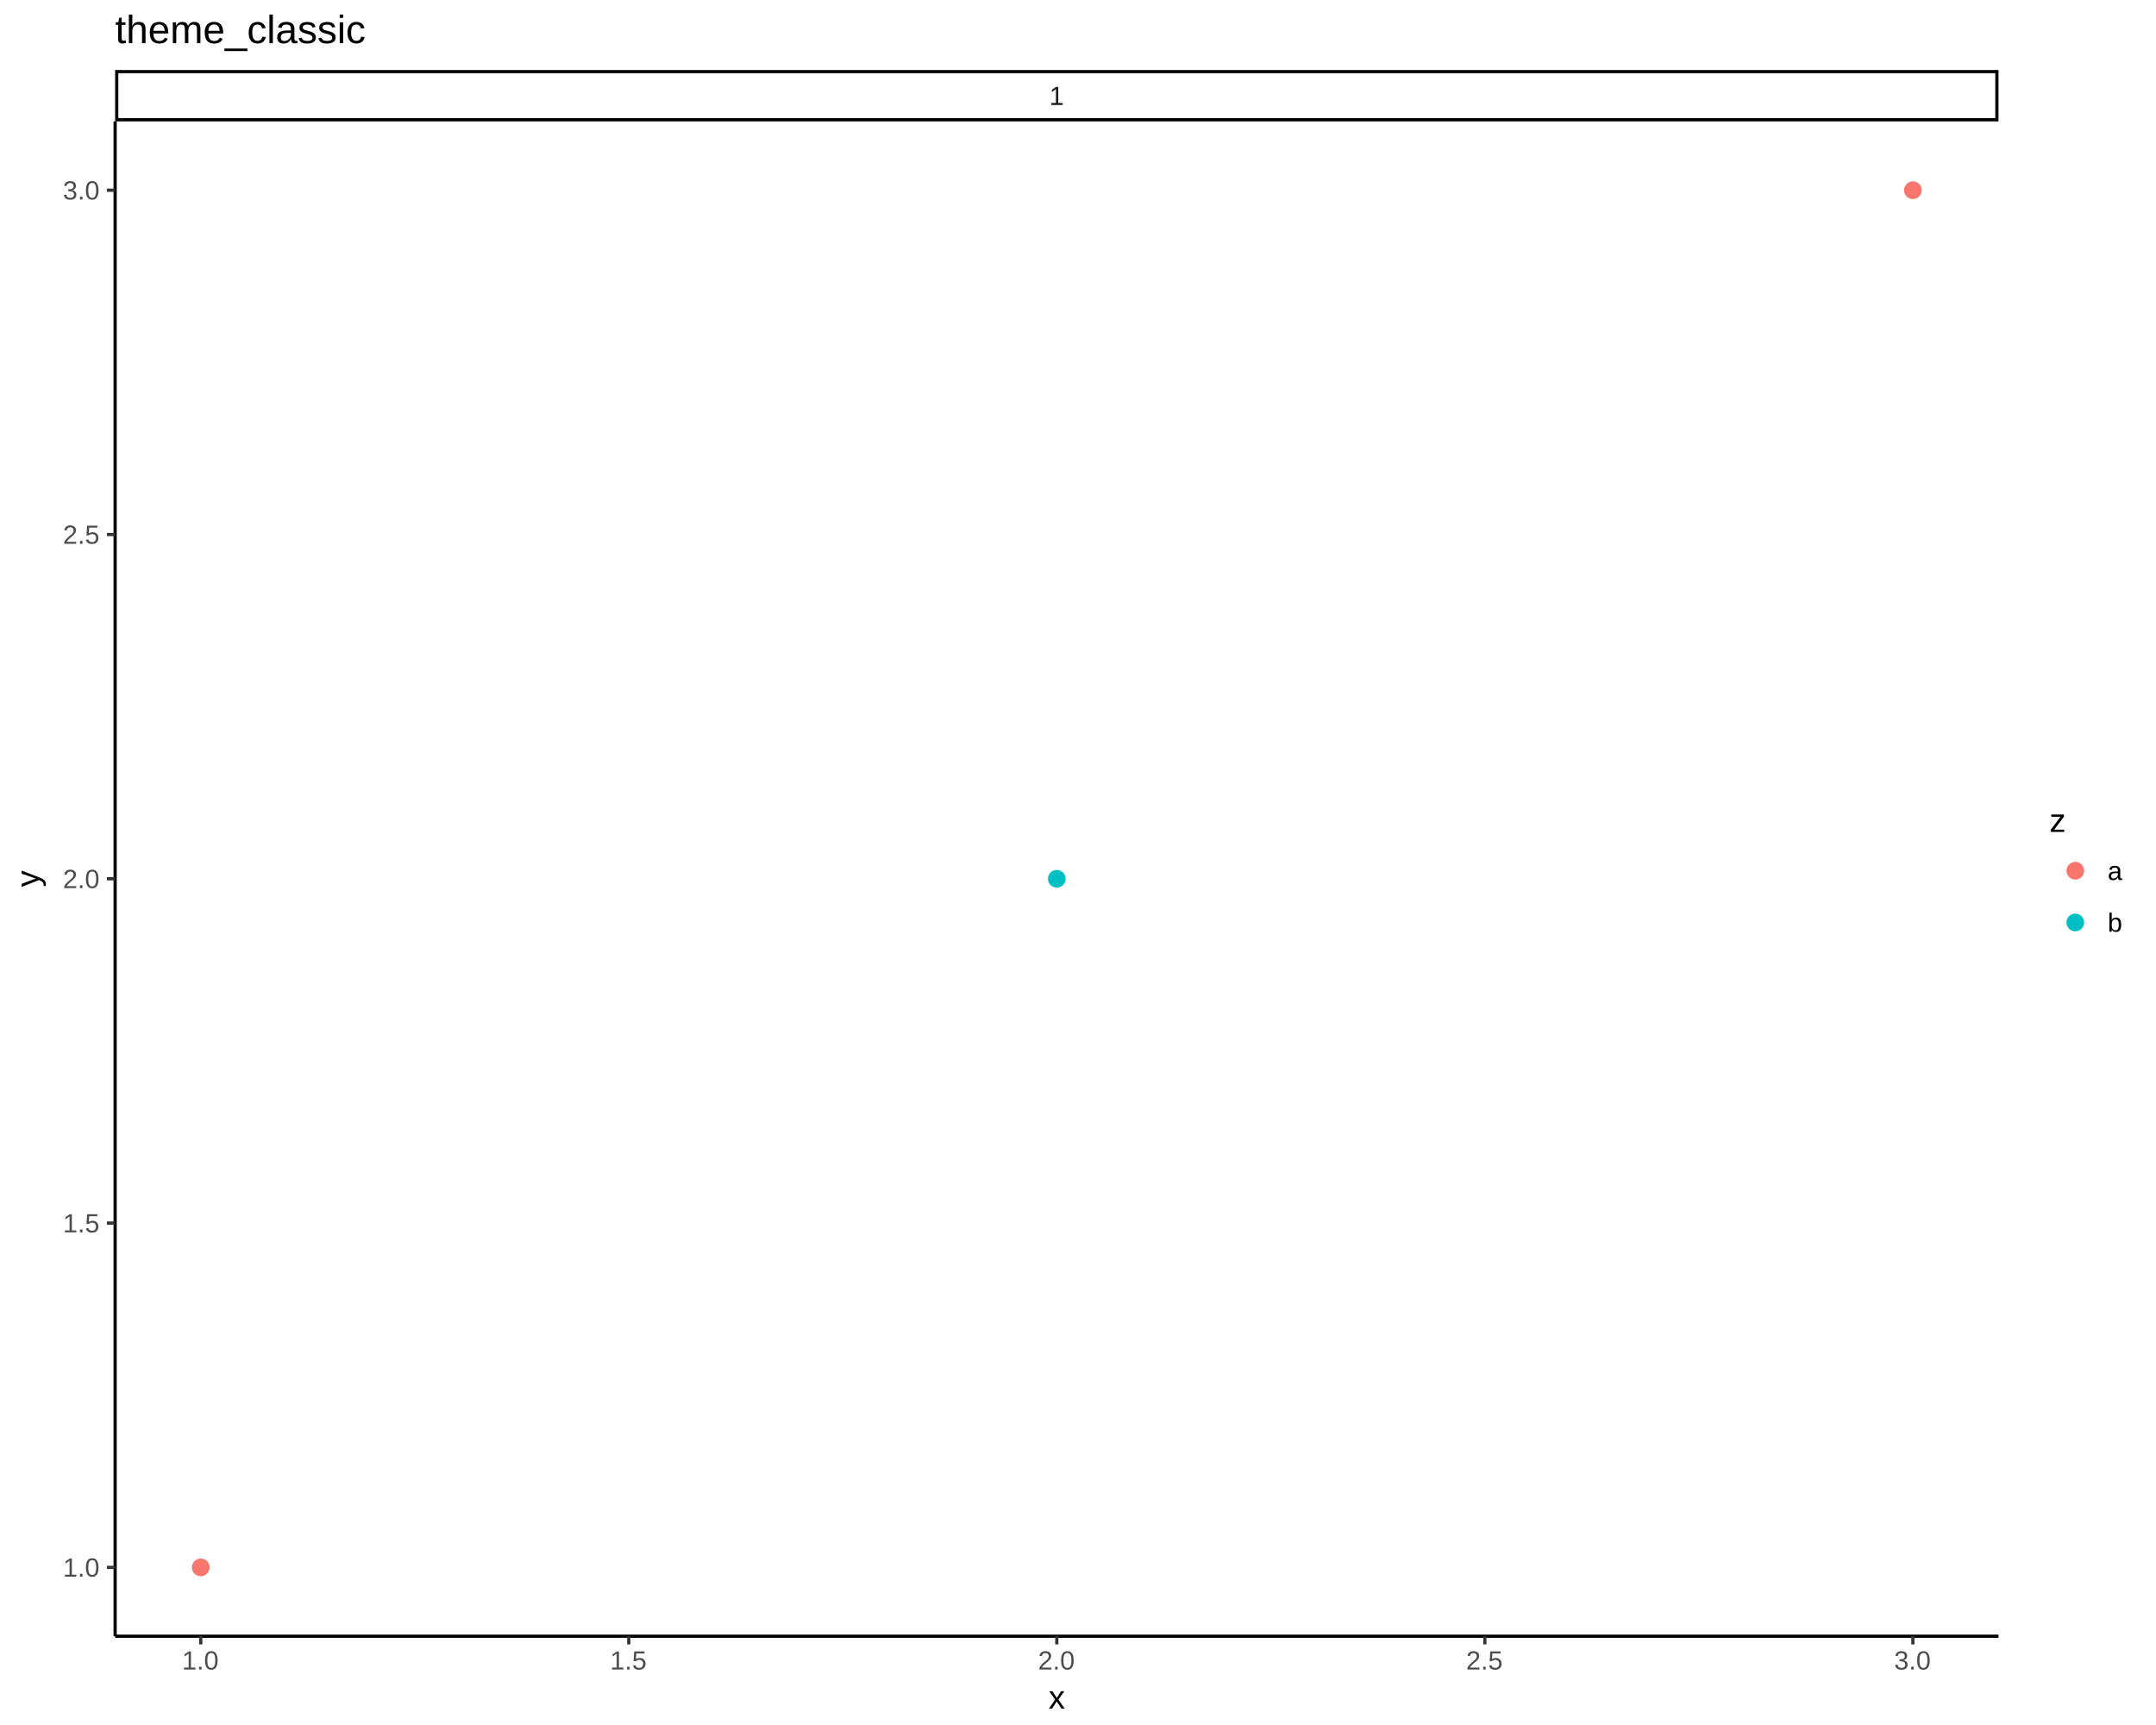
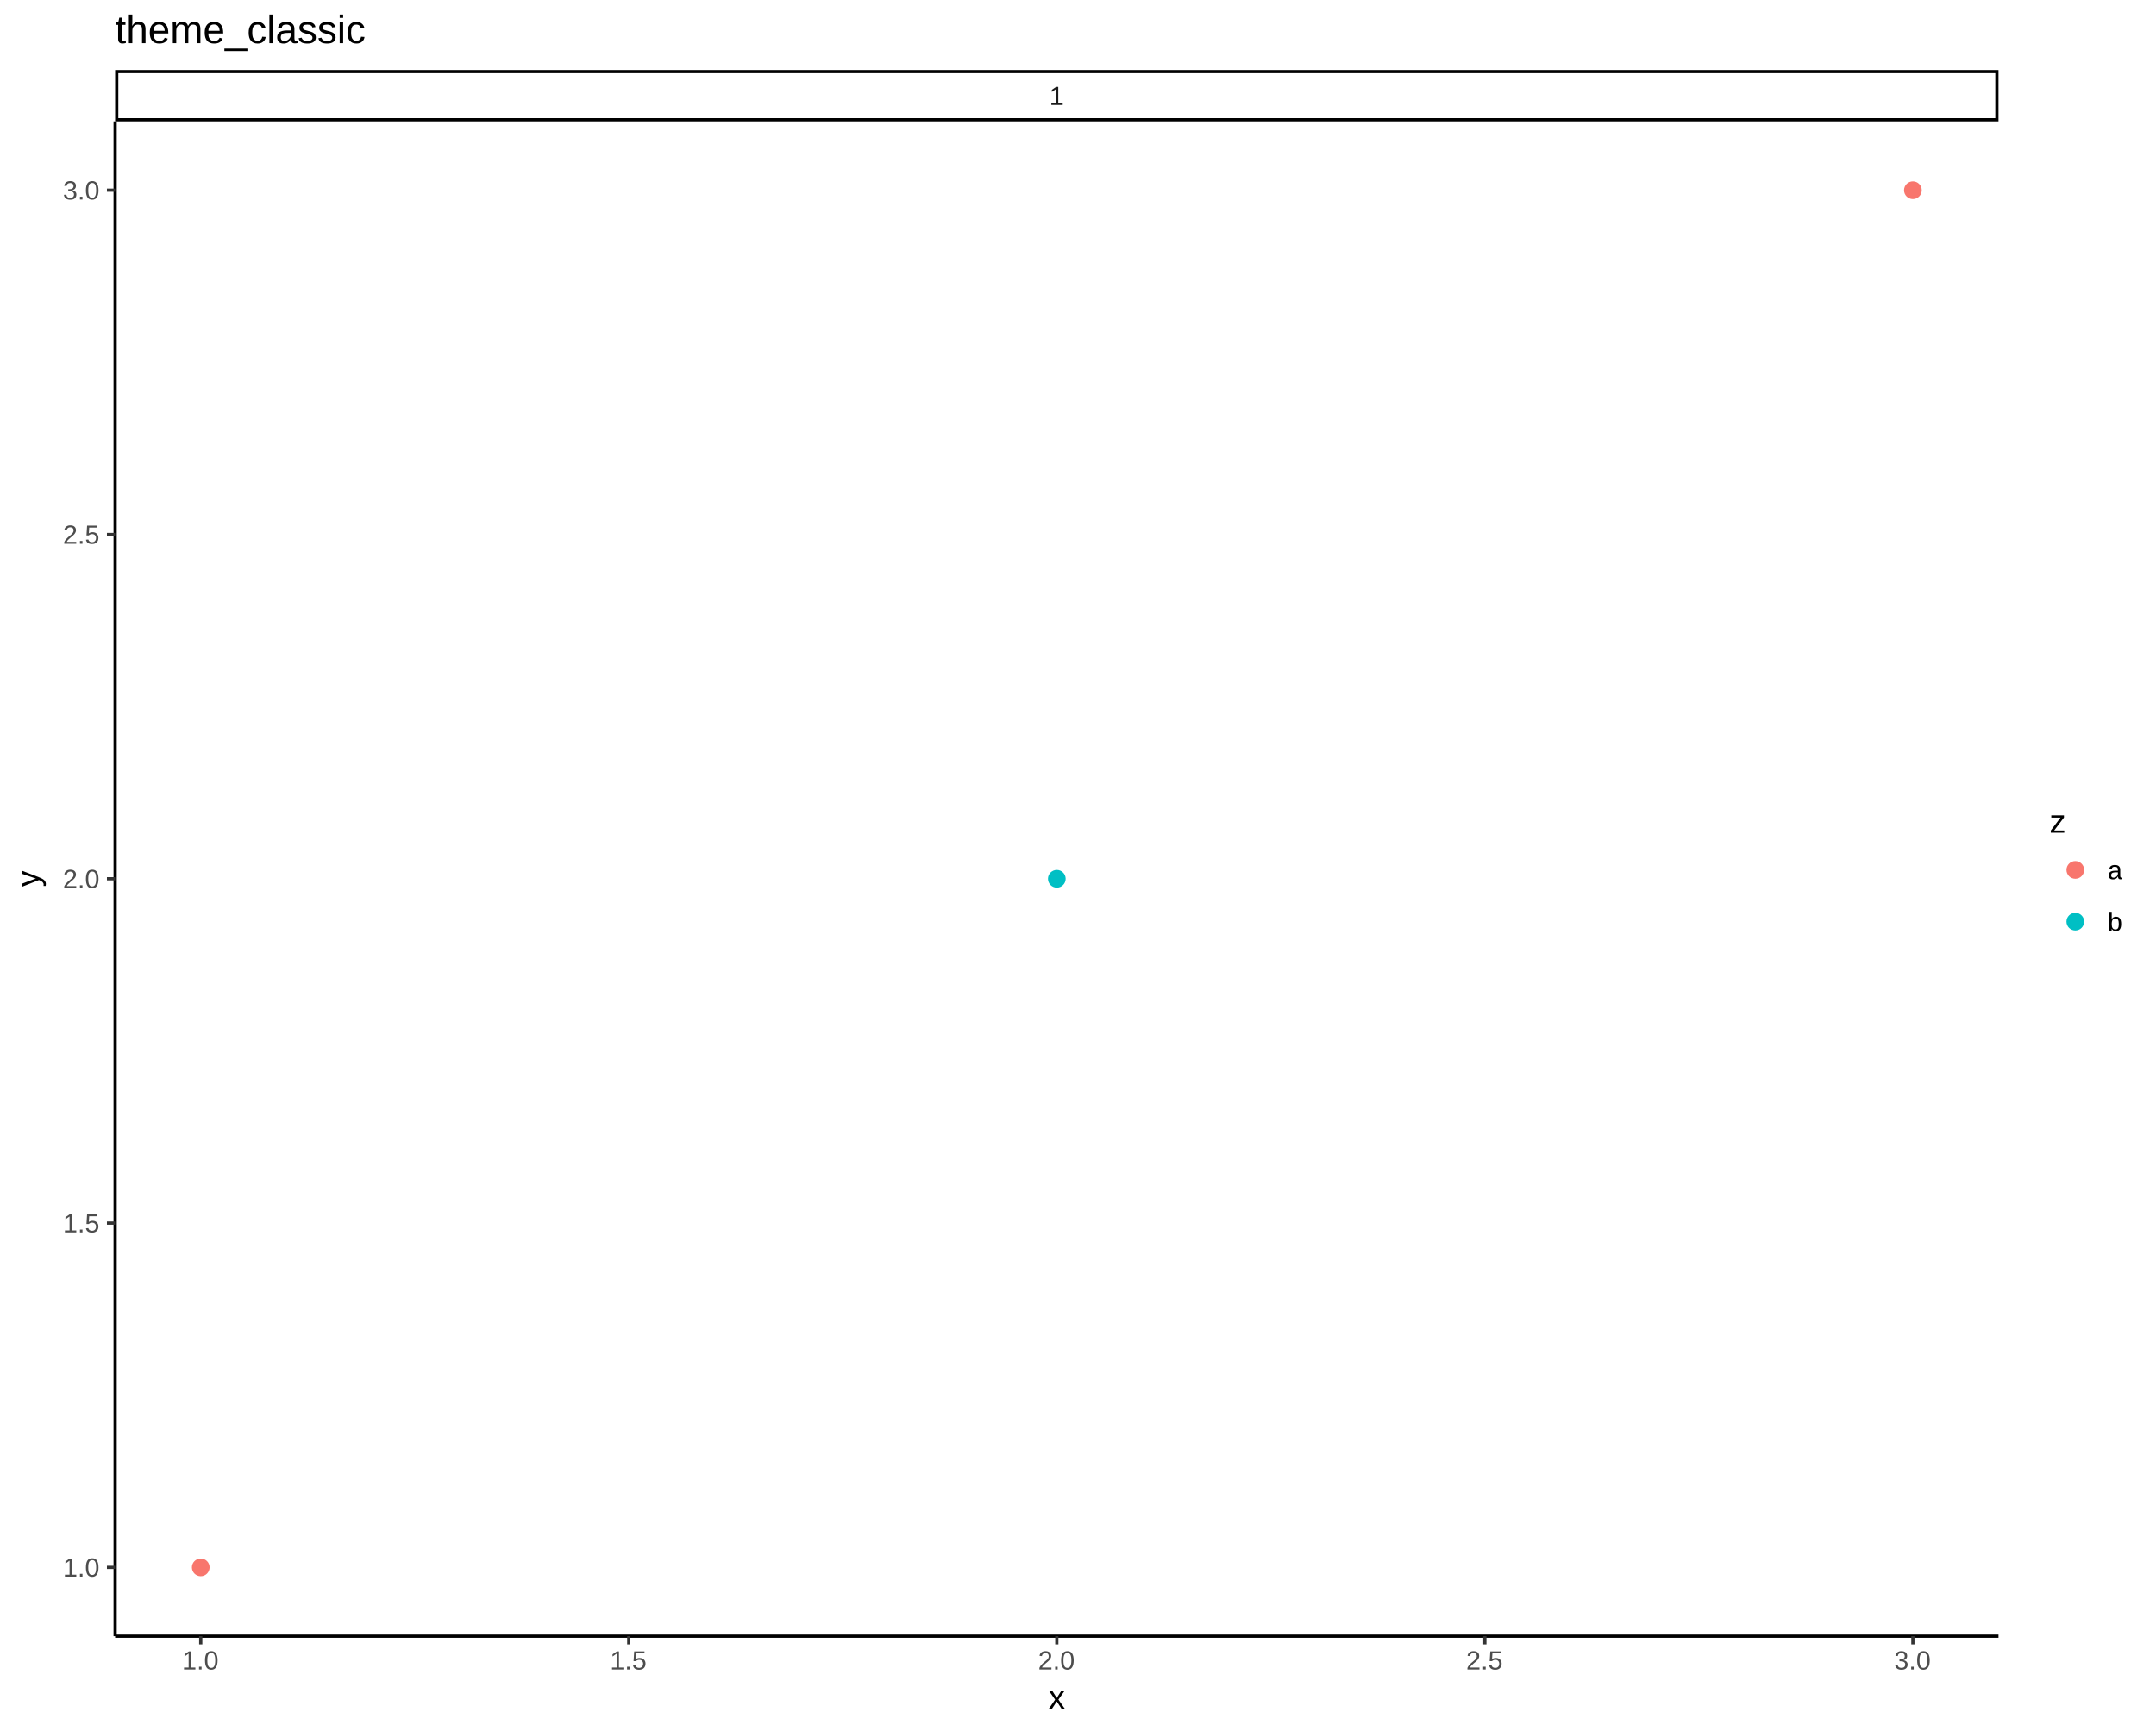
<svg xmlns="http://www.w3.org/2000/svg" viewBox="0 0 720.00 576.00">
  <defs>
    <style type="text/css">
    line, polyline, polygon, path, rect, circle {
      fill: none;
      stroke: #000000;
      stroke-linecap: round;
      stroke-linejoin: round;
      stroke-miterlimit: 10.00;
    }
  </style>
  </defs>
  <rect width="100%" height="100%" style="stroke: none; fill: #FFFFFF;" />
  <rect x="0.00" y="0.00" width="720.00" height="576.00" style="stroke-width: 1.07; stroke: #FFFFFF; fill: #FFFFFF;" />
  <defs>
    <clipPath id="cpMzguNDV8NjY3LjQwfDU0Ni4zNnw0MC41Mw==">
      <rect x="38.45" y="40.53" width="628.95" height="505.83" />
    </clipPath>
  </defs>
  <rect x="38.45" y="40.53" width="628.95" height="505.83" style="stroke-width: 1.07; stroke: none; fill: #FFFFFF;" clip-path="url(#cpMzguNDV8NjY3LjQwfDU0Ni4zNnw0MC41Mw==)" />
  <circle cx="67.04" cy="523.37" r="1.95pt" style="stroke-width: 0.71; stroke: #F8766D; fill: #F8766D;" clip-path="url(#cpMzguNDV8NjY3LjQwfDU0Ni4zNnw0MC41Mw==)" />
  <circle cx="352.92" cy="293.44" r="1.95pt" style="stroke-width: 0.71; stroke: #00BFC4; fill: #00BFC4;" clip-path="url(#cpMzguNDV8NjY3LjQwfDU0Ni4zNnw0MC41Mw==)" />
  <circle cx="638.81" cy="63.52" r="1.95pt" style="stroke-width: 0.71; stroke: #F8766D; fill: #F8766D;" clip-path="url(#cpMzguNDV8NjY3LjQwfDU0Ni4zNnw0MC41Mw==)" />
  <defs>
    <clipPath id="cpMC4wMHw3MjAuMDB8NTc2LjAwfDAuMDA=">
      <rect x="0.00" y="0.00" width="720.00" height="576.00" />
    </clipPath>
  </defs>
  <defs>
    <clipPath id="cpMzguNDV8NjY3LjQwfDQwLjUzfDIzLjM4">
      <rect x="38.45" y="23.38" width="628.95" height="17.15" />
    </clipPath>
  </defs>
  <rect x="38.45" y="23.38" width="628.95" height="17.15" style="stroke-width: 2.13; fill: #FFFFFF;" clip-path="url(#cpMzguNDV8NjY3LjQwfDQwLjUzfDIzLjM4)" />
  <g clip-path="url(#cpMzguNDV8NjY3LjQwfDQwLjUzfDIzLjM4)">
    <text x="350.42" y="35.05" style="font-size: 8.80px; fill: #1A1A1A; font-family: Liberation Sans;" textLength="5.01px" lengthAdjust="spacingAndGlyphs">1</text>
  </g>
  <defs>
    <clipPath id="cpMC4wMHw3MjAuMDB8NTc2LjAwfDAuMDA=">
      <rect x="0.00" y="0.00" width="720.00" height="576.00" />
    </clipPath>
  </defs>
  <polyline points="38.45,546.36 667.40,546.36 " style="stroke-width: 1.07; stroke-linecap: butt;" clip-path="url(#cpMC4wMHw3MjAuMDB8NTc2LjAwfDAuMDA=)" />
  <polyline points="67.04,549.10 67.04,546.36 " style="stroke-width: 1.07; stroke: #333333; stroke-linecap: butt;" clip-path="url(#cpMC4wMHw3MjAuMDB8NTc2LjAwfDAuMDA=)" />
  <polyline points="209.98,549.10 209.98,546.36 " style="stroke-width: 1.07; stroke: #333333; stroke-linecap: butt;" clip-path="url(#cpMC4wMHw3MjAuMDB8NTc2LjAwfDAuMDA=)" />
  <polyline points="352.92,549.10 352.92,546.36 " style="stroke-width: 1.07; stroke: #333333; stroke-linecap: butt;" clip-path="url(#cpMC4wMHw3MjAuMDB8NTc2LjAwfDAuMDA=)" />
  <polyline points="495.87,549.10 495.87,546.36 " style="stroke-width: 1.07; stroke: #333333; stroke-linecap: butt;" clip-path="url(#cpMC4wMHw3MjAuMDB8NTc2LjAwfDAuMDA=)" />
  <polyline points="638.81,549.10 638.81,546.36 " style="stroke-width: 1.07; stroke: #333333; stroke-linecap: butt;" clip-path="url(#cpMC4wMHw3MjAuMDB8NTc2LjAwfDAuMDA=)" />
  <g clip-path="url(#cpMC4wMHw3MjAuMDB8NTc2LjAwfDAuMDA=)">
    <text x="60.78" y="557.48" style="font-size: 8.80px; fill: #4D4D4D; font-family: Liberation Sans;" textLength="12.51px" lengthAdjust="spacingAndGlyphs">1.0</text>
  </g>
  <g clip-path="url(#cpMC4wMHw3MjAuMDB8NTc2LjAwfDAuMDA=)">
    <text x="203.72" y="557.48" style="font-size: 8.80px; fill: #4D4D4D; font-family: Liberation Sans;" textLength="12.51px" lengthAdjust="spacingAndGlyphs">1.5</text>
  </g>
  <g clip-path="url(#cpMC4wMHw3MjAuMDB8NTc2LjAwfDAuMDA=)">
    <text x="346.67" y="557.48" style="font-size: 8.80px; fill: #4D4D4D; font-family: Liberation Sans;" textLength="12.51px" lengthAdjust="spacingAndGlyphs">2.0</text>
  </g>
  <g clip-path="url(#cpMC4wMHw3MjAuMDB8NTc2LjAwfDAuMDA=)">
    <text x="489.61" y="557.48" style="font-size: 8.80px; fill: #4D4D4D; font-family: Liberation Sans;" textLength="12.51px" lengthAdjust="spacingAndGlyphs">2.5</text>
  </g>
  <g clip-path="url(#cpMC4wMHw3MjAuMDB8NTc2LjAwfDAuMDA=)">
    <text x="632.55" y="557.48" style="font-size: 8.80px; fill: #4D4D4D; font-family: Liberation Sans;" textLength="12.51px" lengthAdjust="spacingAndGlyphs">3.0</text>
  </g>
  <polyline points="38.45,546.36 38.45,40.53 " style="stroke-width: 1.07; stroke-linecap: butt;" clip-path="url(#cpMC4wMHw3MjAuMDB8NTc2LjAwfDAuMDA=)" />
  <g clip-path="url(#cpMC4wMHw3MjAuMDB8NTc2LjAwfDAuMDA=)">
    <text x="21.01" y="526.46" style="font-size: 8.80px; fill: #4D4D4D; font-family: Liberation Sans;" textLength="12.51px" lengthAdjust="spacingAndGlyphs">1.0</text>
  </g>
  <g clip-path="url(#cpMC4wMHw3MjAuMDB8NTc2LjAwfDAuMDA=)">
    <text x="21.01" y="411.50" style="font-size: 8.80px; fill: #4D4D4D; font-family: Liberation Sans;" textLength="12.51px" lengthAdjust="spacingAndGlyphs">1.5</text>
  </g>
  <g clip-path="url(#cpMC4wMHw3MjAuMDB8NTc2LjAwfDAuMDA=)">
    <text x="21.01" y="296.54" style="font-size: 8.80px; fill: #4D4D4D; font-family: Liberation Sans;" textLength="12.51px" lengthAdjust="spacingAndGlyphs">2.0</text>
  </g>
  <g clip-path="url(#cpMC4wMHw3MjAuMDB8NTc2LjAwfDAuMDA=)">
    <text x="21.01" y="181.58" style="font-size: 8.80px; fill: #4D4D4D; font-family: Liberation Sans;" textLength="12.51px" lengthAdjust="spacingAndGlyphs">2.5</text>
  </g>
  <g clip-path="url(#cpMC4wMHw3MjAuMDB8NTc2LjAwfDAuMDA=)">
    <text x="21.01" y="66.62" style="font-size: 8.80px; fill: #4D4D4D; font-family: Liberation Sans;" textLength="12.51px" lengthAdjust="spacingAndGlyphs">3.0</text>
  </g>
  <polyline points="35.71,523.37 38.45,523.37 " style="stroke-width: 1.07; stroke: #333333; stroke-linecap: butt;" clip-path="url(#cpMC4wMHw3MjAuMDB8NTc2LjAwfDAuMDA=)" />
  <polyline points="35.71,408.41 38.45,408.41 " style="stroke-width: 1.07; stroke: #333333; stroke-linecap: butt;" clip-path="url(#cpMC4wMHw3MjAuMDB8NTc2LjAwfDAuMDA=)" />
  <polyline points="35.71,293.44 38.45,293.44 " style="stroke-width: 1.07; stroke: #333333; stroke-linecap: butt;" clip-path="url(#cpMC4wMHw3MjAuMDB8NTc2LjAwfDAuMDA=)" />
  <polyline points="35.71,178.48 38.45,178.48 " style="stroke-width: 1.07; stroke: #333333; stroke-linecap: butt;" clip-path="url(#cpMC4wMHw3MjAuMDB8NTc2LjAwfDAuMDA=)" />
  <polyline points="35.71,63.52 38.45,63.52 " style="stroke-width: 1.07; stroke: #333333; stroke-linecap: butt;" clip-path="url(#cpMC4wMHw3MjAuMDB8NTc2LjAwfDAuMDA=)" />
  <g clip-path="url(#cpMC4wMHw3MjAuMDB8NTc2LjAwfDAuMDA=)">
    <text x="350.17" y="570.52" style="font-size: 11.00px; font-family: Liberation Sans;" textLength="5.50px" lengthAdjust="spacingAndGlyphs">x</text>
  </g>
  <g clip-path="url(#cpMC4wMHw3MjAuMDB8NTc2LjAwfDAuMDA=)">
    <text transform="translate(13.04,296.19) rotate(-90)" style="font-size: 11.00px; font-family: Liberation Sans;" textLength="5.50px" lengthAdjust="spacingAndGlyphs">y</text>
  </g>
-   <rect x="678.74" y="264.55" width="35.78" height="57.78" style="stroke-width: 1.07; stroke: none; fill: #FFFFFF;" clip-path="url(#cpMC4wMHw3MjAuMDB8NTc2LjAwfDAuMDA=)" />
+   <rect x="678.74" y="264.82" width="35.78" height="57.24" style="stroke-width: 1.07; stroke: none; fill: #FFFFFF;" clip-path="url(#cpMC4wMHw3MjAuMDB8NTc2LjAwfDAuMDA=)" />
  <g clip-path="url(#cpMC4wMHw3MjAuMDB8NTc2LjAwfDAuMDA=)">
-     <text x="684.41" y="277.79" style="font-size: 11.00px; font-family: Liberation Sans;" textLength="5.50px" lengthAdjust="spacingAndGlyphs">z</text>
+     <text x="684.41" y="278.06" style="font-size: 11.00px; font-family: Liberation Sans;" textLength="5.50px" lengthAdjust="spacingAndGlyphs">z</text>
  </g>
-   <circle cx="693.05" cy="290.75" r="1.95pt" style="stroke-width: 0.71; stroke: #F8766D; fill: #F8766D;" clip-path="url(#cpMC4wMHw3MjAuMDB8NTc2LjAwfDAuMDA=)" />
-   <circle cx="693.05" cy="308.03" r="1.95pt" style="stroke-width: 0.71; stroke: #00BFC4; fill: #00BFC4;" clip-path="url(#cpMC4wMHw3MjAuMDB8NTc2LjAwfDAuMDA=)" />
+   <circle cx="693.05" cy="290.48" r="1.95pt" style="stroke-width: 0.71; stroke: #F8766D; fill: #F8766D;" clip-path="url(#cpMC4wMHw3MjAuMDB8NTc2LjAwfDAuMDA=)" />
+   <circle cx="693.05" cy="307.76" r="1.95pt" style="stroke-width: 0.71; stroke: #00BFC4; fill: #00BFC4;" clip-path="url(#cpMC4wMHw3MjAuMDB8NTc2LjAwfDAuMDA=)" />
  <g clip-path="url(#cpMC4wMHw3MjAuMDB8NTc2LjAwfDAuMDA=)">
-     <text x="703.85" y="293.84" style="font-size: 8.80px; font-family: Liberation Sans;" textLength="5.01px" lengthAdjust="spacingAndGlyphs">a</text>
+     <text x="703.85" y="293.57" style="font-size: 8.80px; font-family: Liberation Sans;" textLength="5.01px" lengthAdjust="spacingAndGlyphs">a</text>
  </g>
  <g clip-path="url(#cpMC4wMHw3MjAuMDB8NTc2LjAwfDAuMDA=)">
-     <text x="703.85" y="311.12" style="font-size: 8.80px; font-family: Liberation Sans;" textLength="5.01px" lengthAdjust="spacingAndGlyphs">b</text>
+     <text x="703.85" y="310.85" style="font-size: 8.80px; font-family: Liberation Sans;" textLength="5.01px" lengthAdjust="spacingAndGlyphs">b</text>
  </g>
  <g clip-path="url(#cpMC4wMHw3MjAuMDB8NTc2LjAwfDAuMDA=)">
    <text x="38.45" y="14.42" style="font-size: 13.20px; font-family: Liberation Sans;" textLength="82.37px" lengthAdjust="spacingAndGlyphs">theme_classic</text>
  </g>
</svg>
